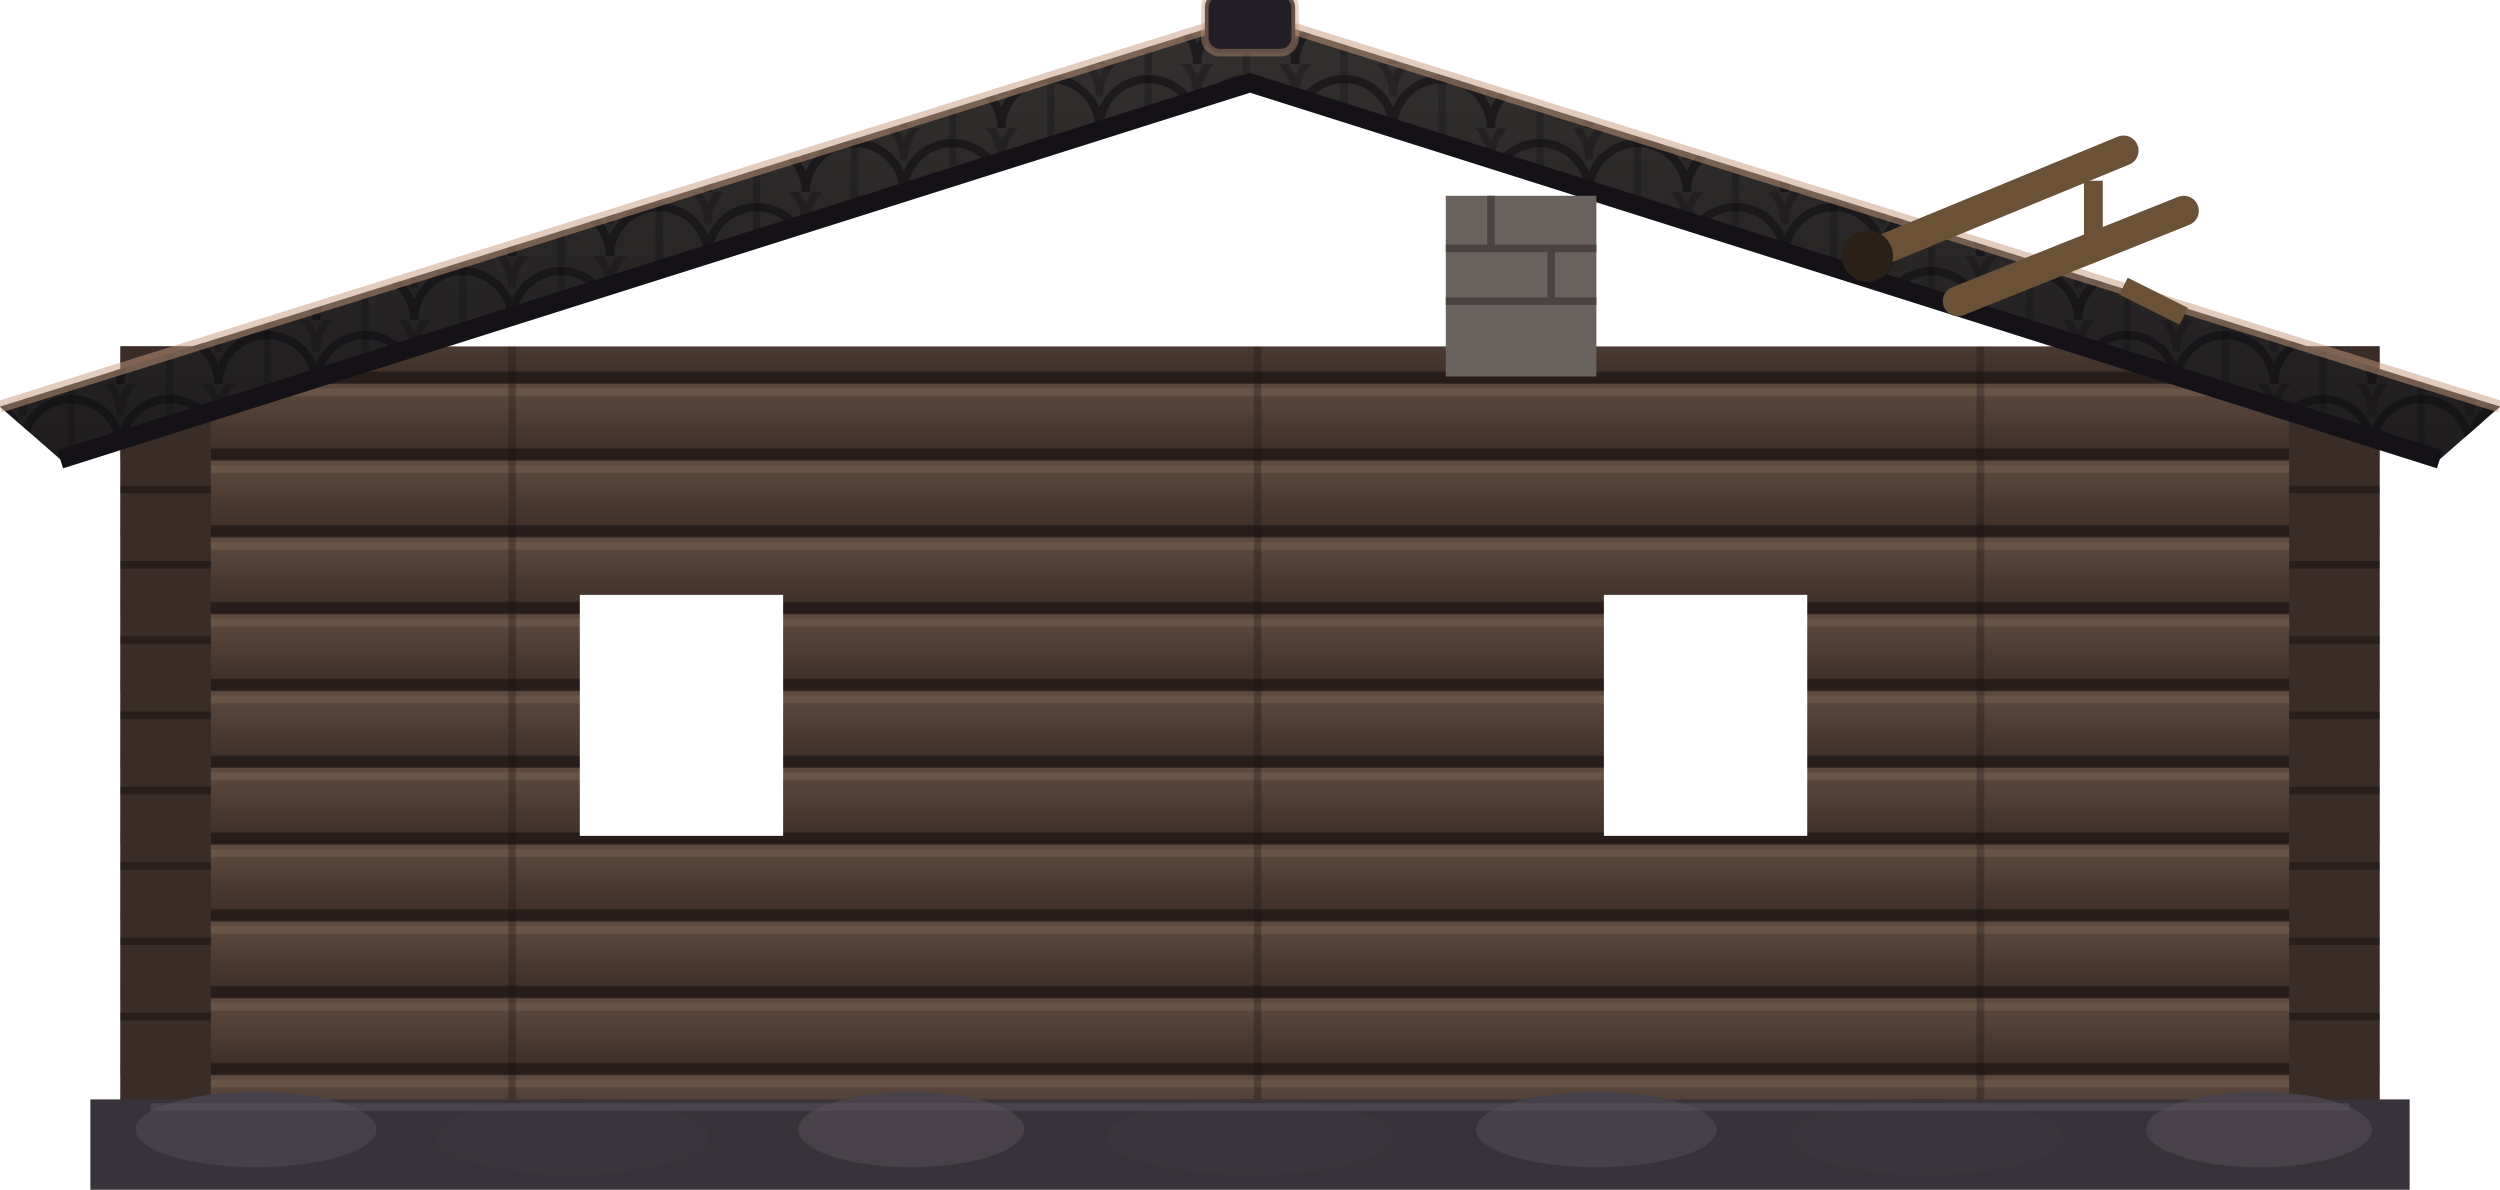
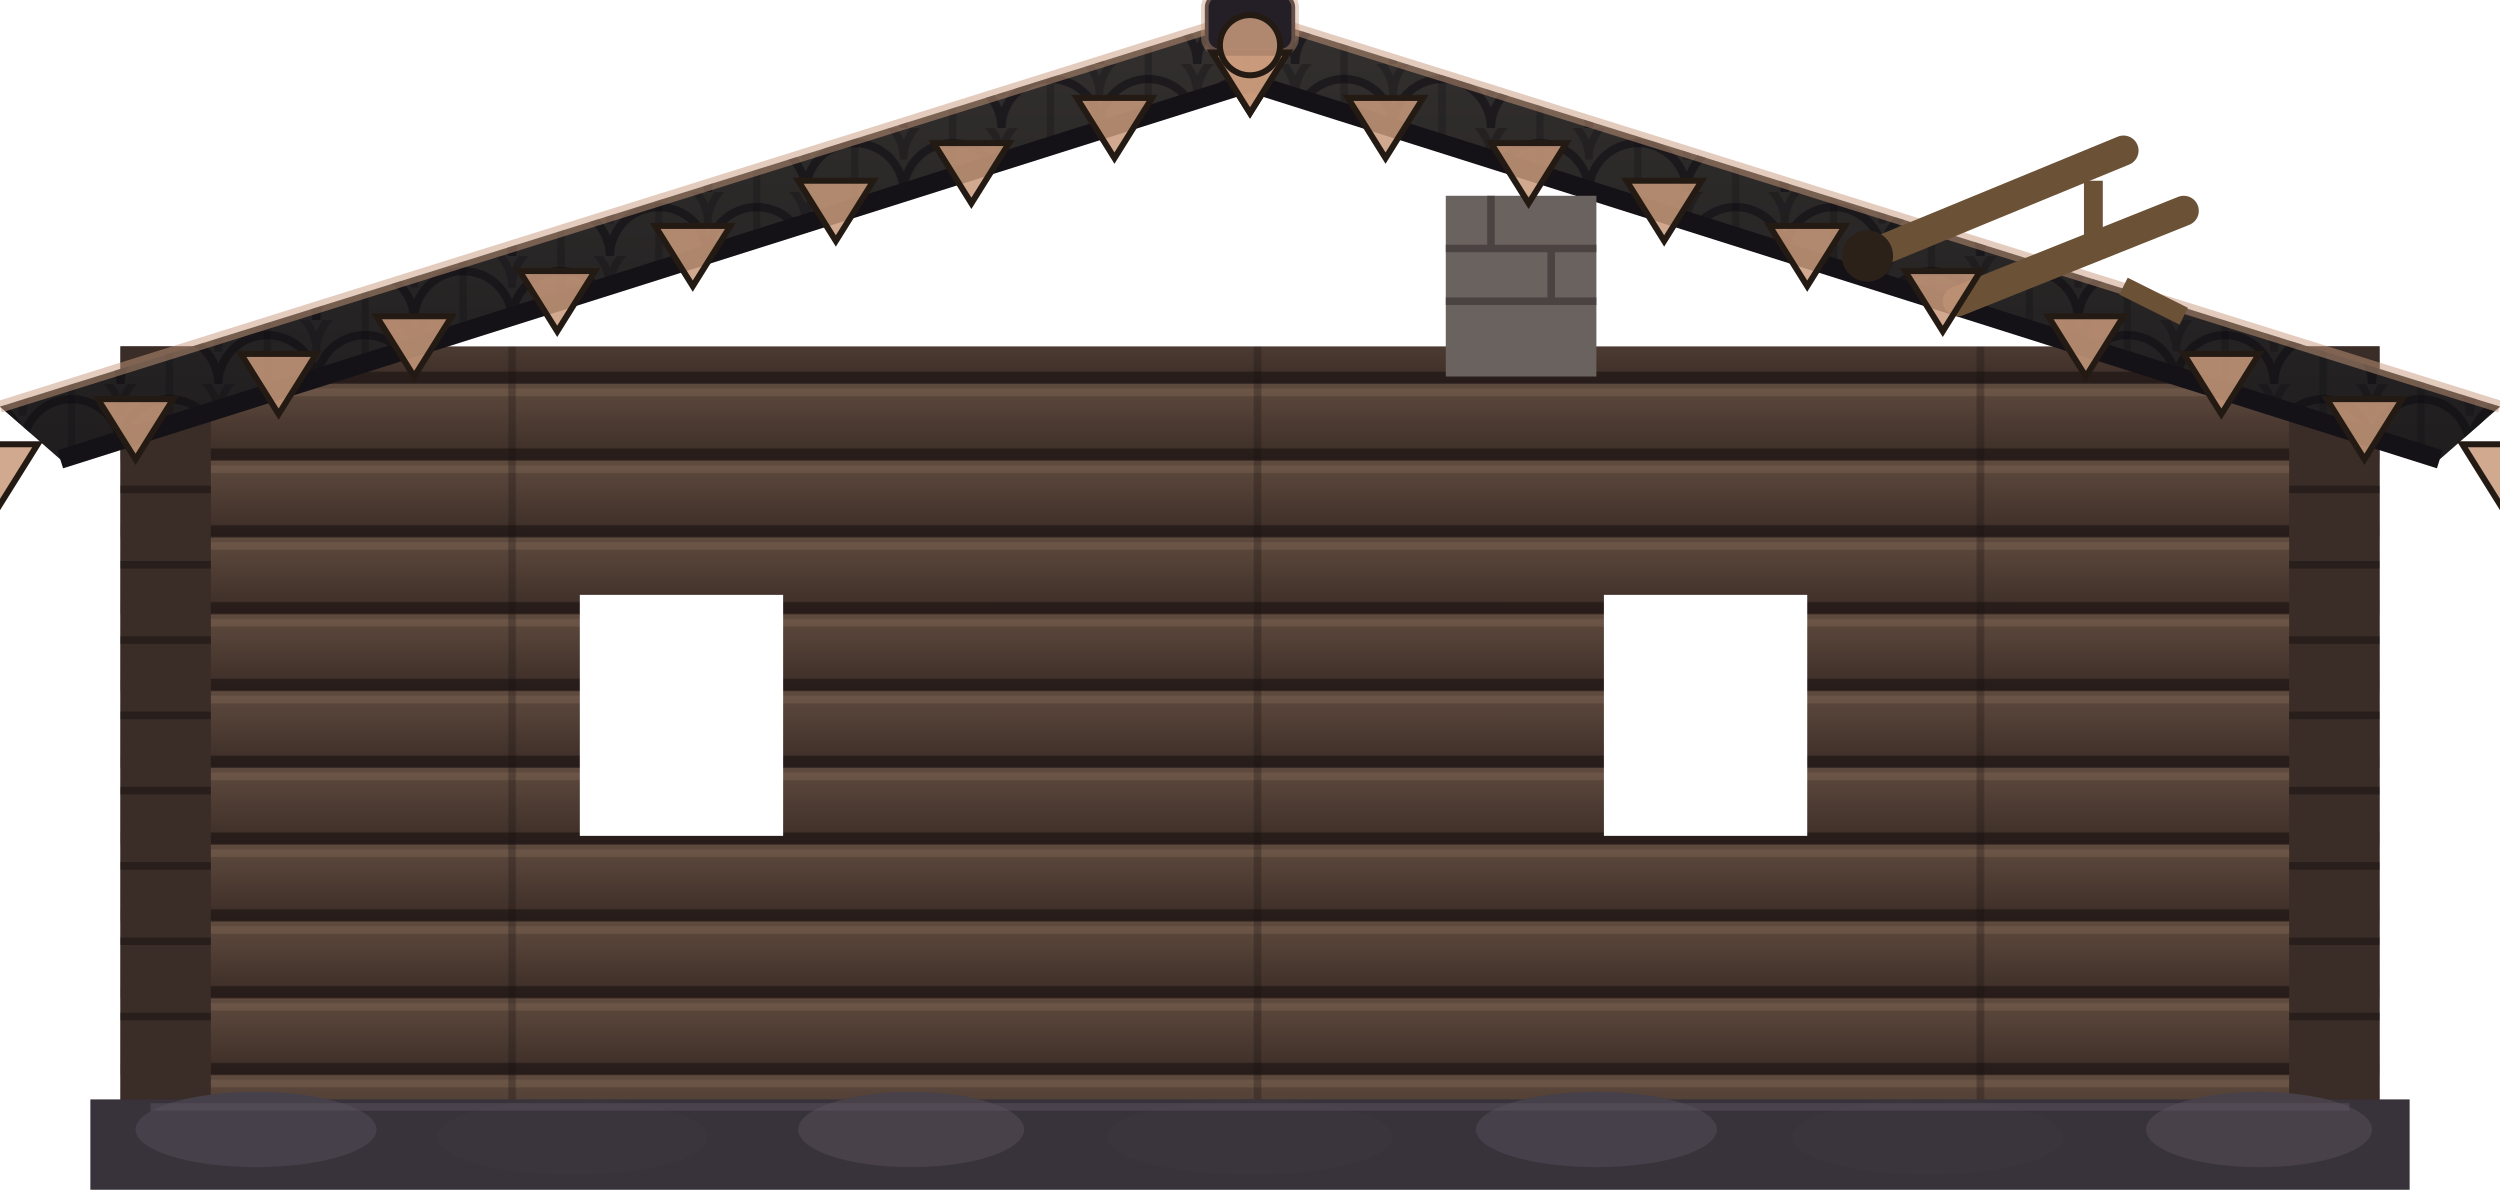
<svg xmlns="http://www.w3.org/2000/svg" width="332" height="158" viewBox="-16 0 332 158">
  <defs>
    <linearGradient id="wall" x2="0" y2="1">
      <stop stop-color="#5f4a3e" />
      <stop offset="1" stop-color="#3a2c26" />
    </linearGradient>
    <linearGradient id="roofg" x2="0" y2="1">
      <stop stop-color="#33302f" />
      <stop offset="1" stop-color="#1f1d1e" />
    </linearGradient>
    <pattern id="logs" width="300" height="10.2" patternUnits="userSpaceOnUse">
      <rect width="300" height="10.2" fill="url(#wall)" />
      <path d="M0 9.3H300" stroke="#171010" stroke-opacity=".55" stroke-width="1.5" />
      <path d="M0 1.1H300" stroke="#f0c9a2" stroke-opacity=".10" />
      <path d="M52 0v10.2M151 0v10.2M247 0v10.2" stroke="#171010" stroke-opacity=".28" stroke-width="1" />
    </pattern>
    <pattern id="shingles" width="13" height="8.5" patternUnits="userSpaceOnUse">
      <path d="M0 8.5a6.5 6.5 0 0 1 13 0" fill="none" stroke="#0e0c11" stroke-opacity=".55" stroke-width="1.1" />
      <path d="M0 4.2a6.5 6.5 0 0 1 13 0" fill="none" stroke="#0e0c11" stroke-opacity=".3" stroke-width="1" />
      <path d="M6.5 0v8.5" stroke="#0e0c11" stroke-opacity=".25" />
    </pattern>
    <clipPath id="wall-openings">
      <path clip-rule="evenodd" d="M0 46H300V148H0Z M61 79H88V111H61Z M197 79H224V111H197Z" />
    </clipPath>
    <clipPath id="roofclip">
      <path d="M-16 54L150 2L316 54L308 61L150 11L-8 61Z" />
    </clipPath>
  </defs>
  <g clip-path="url(#wall-openings)">
    <rect x="0" y="46" width="300" height="102" fill="url(#logs)" />
    <g id="corners">
      <rect x="-1" y="45" width="13" height="104" rx="3" fill="#3a2c26" />
      <rect x="288" y="45" width="13" height="104" rx="3" fill="#3a2c26" />
      <path d="M-1 55h13M-1 65h13M-1 75h13M-1 85h13M-1 95h13M-1 105h13M-1 115h13M-1 125h13M-1 135h13M288 55h13M288 65h13M288 75h13M288 85h13M288 95h13M288 105h13M288 115h13M288 125h13M288 135h13" stroke="#171010" stroke-opacity=".5" />
    </g>
  </g>
  <g id="foundation">
    <rect x="-4" y="146" width="308" height="12" fill="#38323a" />
    <ellipse cx="18" cy="150" rx="16" ry="5" fill="#454049" />
    <ellipse cx="60" cy="151" rx="18" ry="5" fill="#3a343c" />
    <ellipse cx="105" cy="150" rx="15" ry="5" fill="#484149" />
    <ellipse cx="150" cy="151" rx="19" ry="5" fill="#3a343c" />
    <ellipse cx="196" cy="150" rx="16" ry="5" fill="#454049" />
    <ellipse cx="240" cy="151" rx="18" ry="5" fill="#3a343c" />
    <ellipse cx="284" cy="150" rx="15" ry="5" fill="#484149" />
    <path d="M4 147h292" stroke="#5c5560" stroke-opacity=".5" />
  </g>
  <g id="roof">
    <path d="M-16 54L150 2L316 54L308 61L150 11L-8 61Z" fill="url(#roofg)" />
    <path d="M-16 54L150 2L316 54L308 61L150 11L-8 61Z" fill="url(#shingles)" />
    <path d="M-16 54L150 2L316 54" fill="none" stroke="#c99a7c" stroke-opacity=".5" stroke-width="1.6" />
    <path d="M-8 61L150 11L308 61" fill="none" stroke="#141117" stroke-width="2.5" />
    <rect x="144" y="-1" width="12" height="8" rx="2" fill="#241f26" stroke="#c99a7c" stroke-opacity=".4" />
  </g>
  <g id="jib">
    <path d="M232 34l34-14M244 40l30-12" stroke="#6b5136" stroke-width="4" stroke-linecap="round" />
    <path d="M262 24v10M266 38l8 4" stroke="#6b5136" stroke-width="2.5" />
    <circle cx="232" cy="34" r="3.4" fill="#2b2118" />
  </g>
  <g id="stone-chimney">
    <path d="M176 26h20v24h-20Z" fill="#6a625e" />
    <path d="M176 33h20M176 40h20M182 26v7M190 33v7" stroke="#3c3735" stroke-opacity=".7" />
  </g>
+   <g id="bargeboard" fill="#c99a7c" fill-opacity=".85" stroke="#241a14" stroke-width=".8">
+     <path d="M-21 59L-11 59L-16 67Z" />
+     <path d="M145 7L155 7L150 15Z" />
+     <path d="M-3 53L7 53L2 61Z" />
+     <path d="M163 13L173 13L168 21Z" />
+     <path d="M16 47L26 47L21 55Z" />
+     <path d="M182 19L192 19L187 27Z" />
+     <path d="M34 42L44 42L39 50Z" />
+     <path d="M200 24L210 24L205 32Z" />
+     <path d="M53 36L63 36L58 44Z" />
+     <path d="M219 30L229 30L224 38Z" />
+     <path d="M71 30L81 30L76 38Z" />
+     <path d="M237 36L247 36L242 44Z" />
+     <path d="M90 24L100 24L95 32Z" />
+     <path d="M256 42L266 42L261 50Z" />
+     <path d="M108 19L118 19L113 27Z" />
+     <path d="M274 47L284 47L279 55Z" />
+     <path d="M127 13L137 13L132 21Z" />
+     <path d="M293 53L303 53L298 61Z" />
+     <path d="M145 7L155 7L150 15Z" />
+     <path d="M311 59L321 59L316 67Z" />
+     <circle cx="150" cy="6" r="4" fill="#c99a7c" stroke="#241a14" />
+   </g>
</svg>
